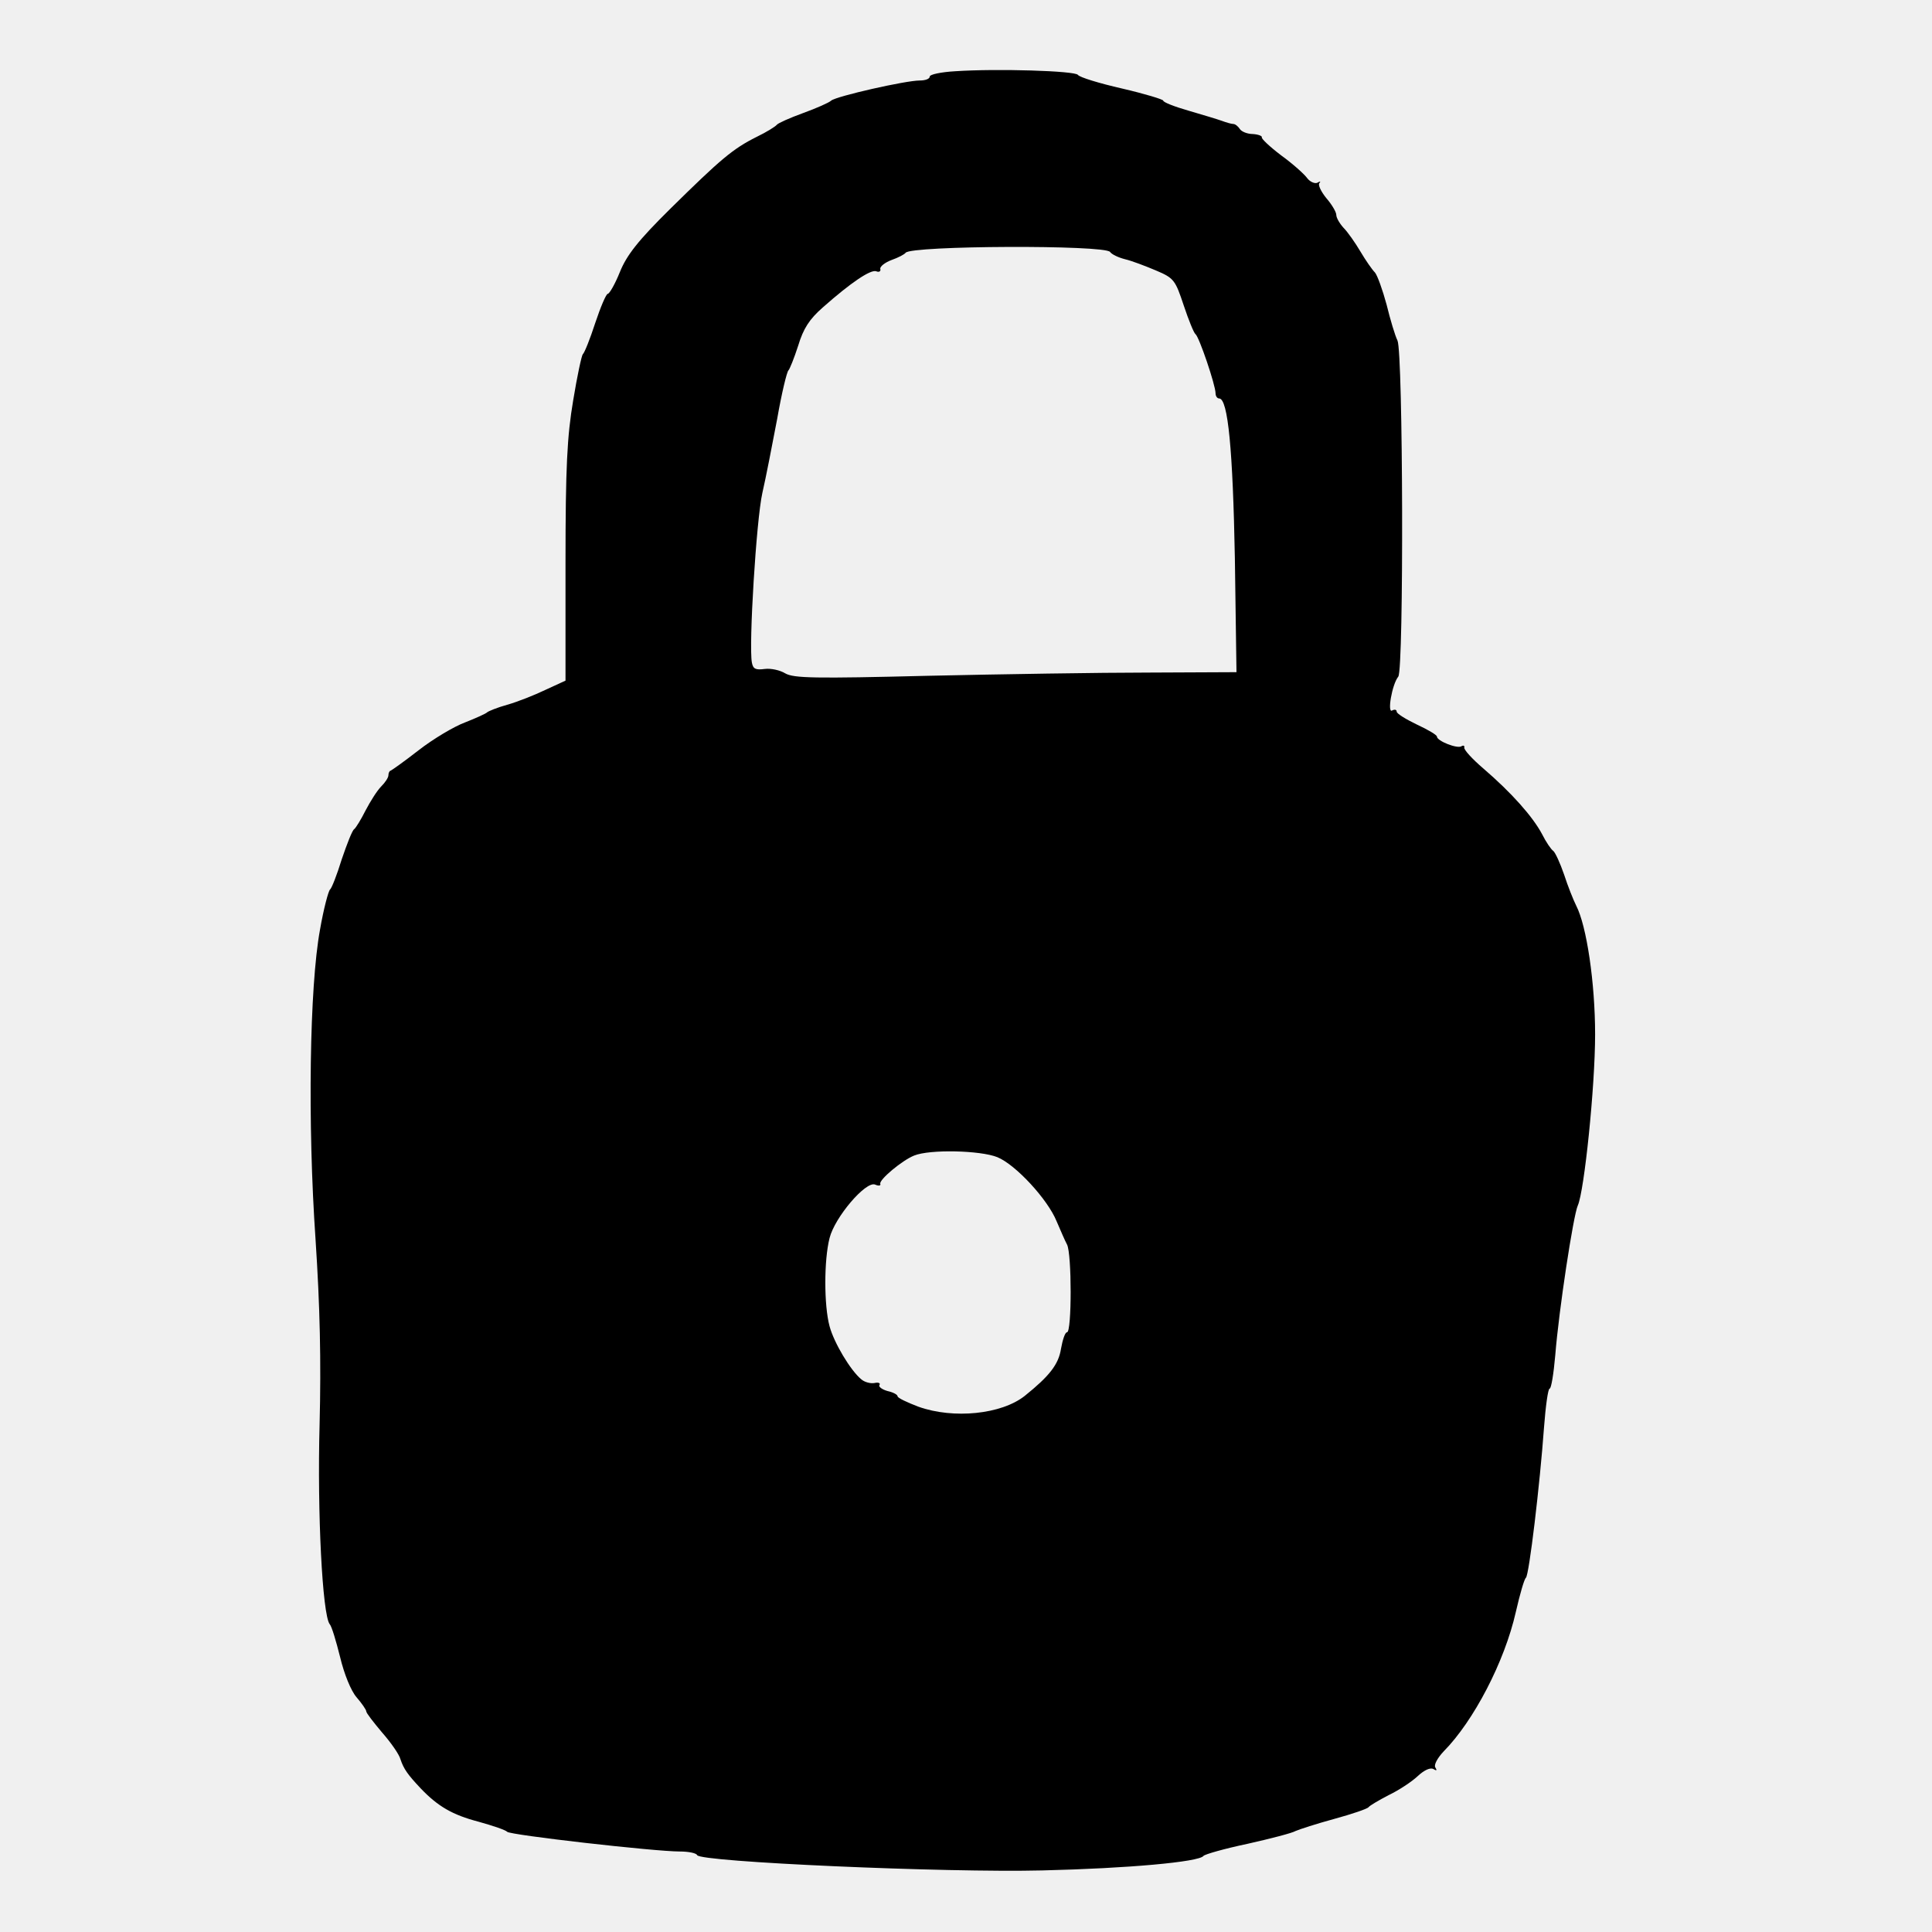
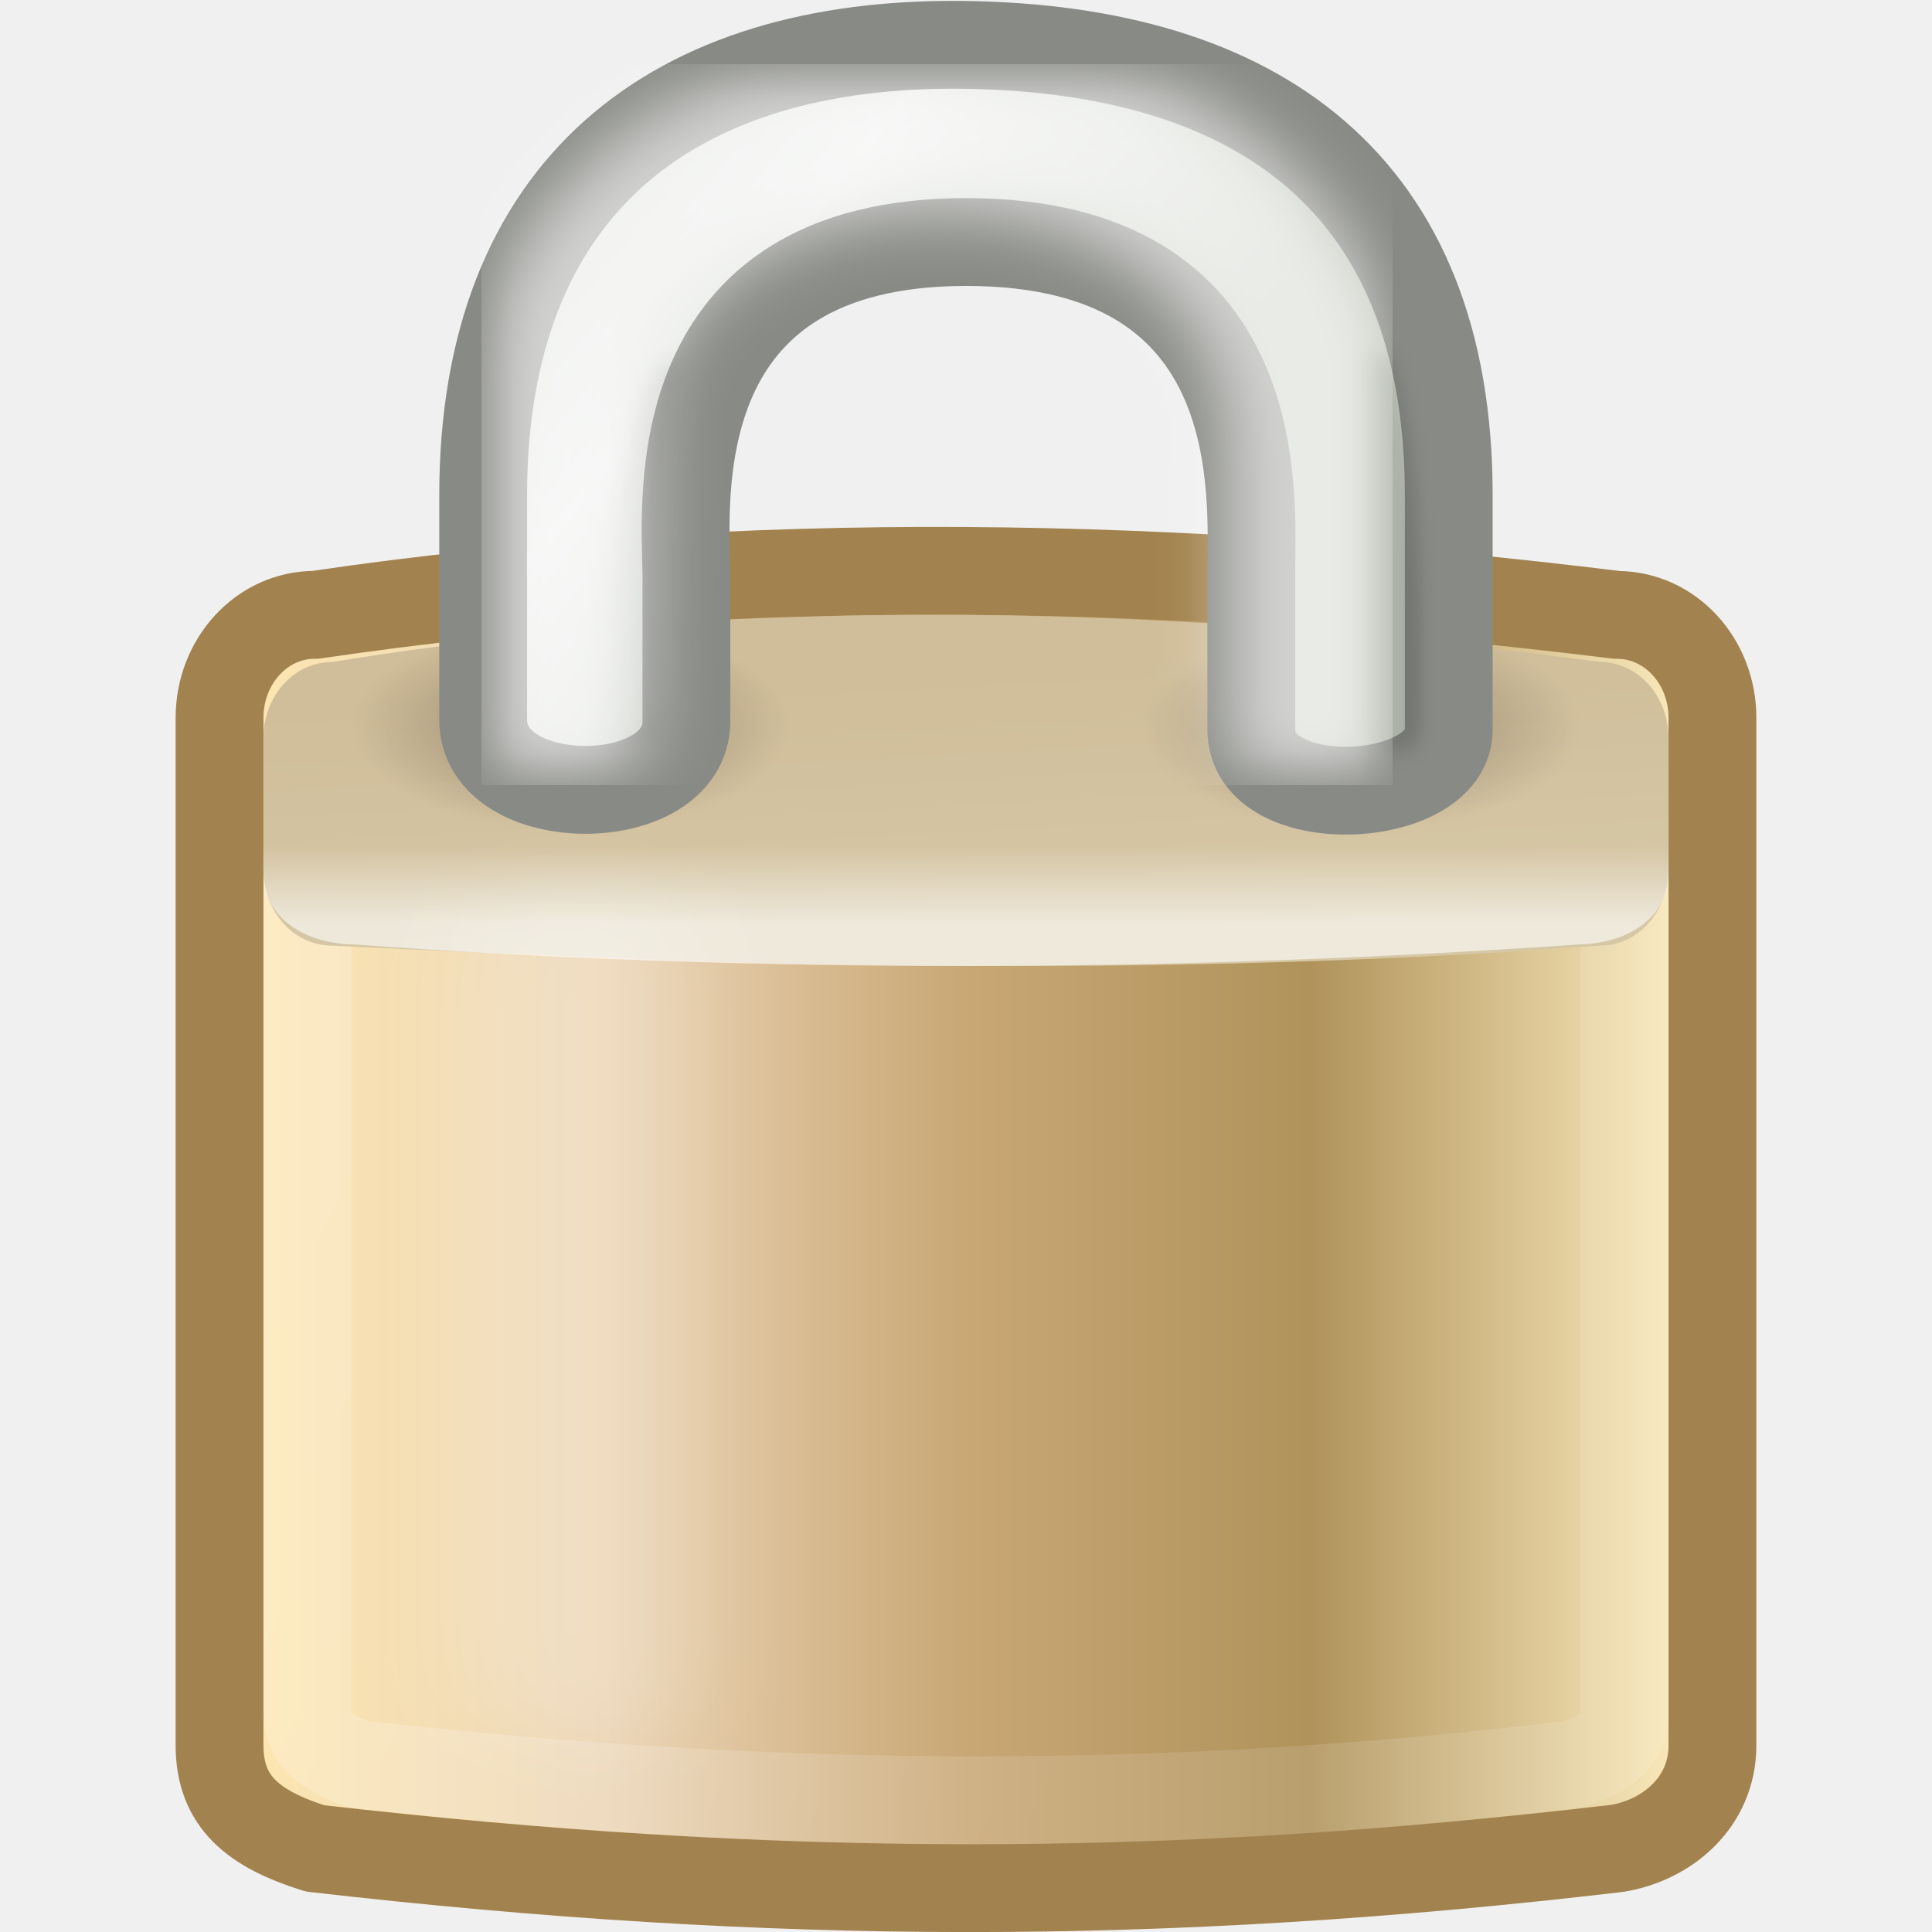
- <svg xmlns="http://www.w3.org/2000/svg" version="1.0" width="480pt" height="480pt" viewBox="0 0 480 480" preserveAspectRatio="xMidYMid meet">
-   <g transform="translate(0,480) scale(0.1,-0.1)" fill="#000000" stroke="none">
-     <path d="M2373 4623 c-35 -2 -63 -8 -63 -13 0 -6 -11 -10 -25 -10 -35 0 -207 -39 -220 -50 -5 -5 -37 -19 -70 -31 -33 -12 -62 -25 -65 -29 -3 -4 -25 -18 -50 -30 -60 -30 -90 -56 -214 -178 -81 -80 -109 -116 -126 -158 -12 -30 -26 -54 -30 -54 -4 0 -18 -33 -31 -72 -13 -40 -27 -75 -31 -78 -3 -3 -14 -54 -24 -115 -15 -89 -19 -165 -19 -403 l0 -293 -50 -23 c-27 -13 -70 -30 -95 -37 -25 -7 -47 -16 -50 -19 -3 -3 -27 -14 -55 -25 -27 -10 -79 -41 -115 -69 -36 -28 -67 -50 -70 -51 -2 0 -5 -5 -5 -11 0 -6 -8 -18 -18 -28 -10 -10 -27 -37 -39 -60 -11 -22 -24 -43 -28 -46 -5 -3 -18 -37 -31 -75 -12 -39 -25 -72 -29 -75 -4 -3 -16 -48 -25 -100 -26 -141 -31 -481 -11 -770 11 -167 14 -300 10 -460 -6 -219 7 -471 25 -495 5 -5 16 -42 26 -82 10 -42 27 -84 41 -100 13 -15 24 -31 24 -35 0 -4 18 -27 39 -52 22 -25 43 -55 46 -67 8 -24 18 -38 50 -72 43 -45 79 -66 144 -83 36 -10 68 -21 71 -25 6 -8 366 -49 429 -49 22 0 41 -4 43 -9 6 -17 619 -44 858 -38 212 5 389 21 400 36 3 4 52 18 109 30 58 13 112 27 120 32 9 4 52 18 96 30 44 12 82 25 85 29 3 4 25 17 50 30 25 12 57 33 72 47 16 15 31 22 39 18 8 -5 10 -4 5 4 -4 6 5 23 21 40 74 75 151 222 179 346 10 44 21 82 25 85 8 6 35 234 45 373 4 53 10 97 14 97 4 0 10 37 14 83 9 113 45 348 56 372 16 35 43 295 43 425 0 128 -21 270 -47 320 -7 14 -21 49 -30 77 -10 29 -22 55 -27 59 -5 3 -18 22 -28 42 -23 43 -75 102 -146 163 -27 23 -49 47 -47 52 1 4 -2 6 -7 3 -10 -7 -61 13 -61 24 0 4 -22 17 -50 30 -27 13 -50 27 -50 32 0 5 -5 6 -11 3 -13 -9 -1 64 15 84 14 18 12 805 -2 835 -6 12 -18 52 -27 89 -10 37 -23 73 -29 80 -7 7 -23 30 -36 52 -13 22 -32 49 -42 59 -10 11 -18 25 -18 32 0 7 -11 26 -25 42 -13 16 -21 33 -17 37 4 5 2 5 -5 1 -6 -3 -18 2 -25 11 -7 10 -36 36 -65 57 -29 22 -50 42 -48 45 1 3 -8 7 -22 8 -14 0 -29 6 -33 13 -4 6 -11 12 -16 12 -5 0 -18 4 -29 8 -11 4 -48 15 -82 25 -35 10 -63 21 -63 25 0 3 -46 17 -102 30 -57 13 -106 28 -110 34 -7 10 -200 16 -305 9z m385 -449 c4 -6 21 -14 37 -18 17 -4 51 -17 77 -28 45 -19 48 -24 69 -87 12 -36 25 -68 29 -71 9 -6 50 -127 50 -147 0 -7 4 -13 9 -13 22 0 34 -128 39 -397 l4 -283 -219 -1 c-120 0 -366 -4 -548 -8 -281 -7 -333 -6 -354 6 -13 8 -36 13 -51 11 -23 -3 -29 0 -32 16 -8 43 11 354 26 421 9 39 25 122 37 185 11 63 24 117 28 120 3 3 14 30 24 61 13 43 28 66 61 95 70 62 119 95 133 90 7 -3 12 0 10 6 -1 6 12 16 28 22 17 6 32 14 35 18 13 18 496 20 508 2z m-280 -2249 c46 -19 125 -105 147 -159 10 -23 21 -49 26 -58 12 -23 12 -218 0 -218 -5 0 -11 -19 -15 -41 -6 -39 -29 -68 -90 -117 -58 -46 -177 -58 -264 -27 -29 11 -52 22 -52 26 0 4 -11 10 -25 13 -14 4 -23 11 -20 15 3 5 -3 7 -12 5 -10 -2 -25 2 -33 9 -27 22 -68 91 -79 132 -14 52 -14 164 0 219 13 52 90 142 113 133 9 -4 15 -3 13 2 -3 10 54 58 84 70 39 16 165 13 207 -4z" />
+ <svg xmlns="http://www.w3.org/2000/svg" xmlns:xlink="http://www.w3.org/1999/xlink" version="1.0" width="512" height="512" viewBox="0 0 22 22" id="svg2">
+   <defs id="defs4">
+     <linearGradient id="linearGradient2411">
+       <stop id="stop2413" style="stop-color:#fee7b1;stop-opacity:1" offset="0" />
+       <stop id="stop2419" style="stop-color:#ebd4b4;stop-opacity:1" offset="0.258" />
+       <stop id="stop2421" style="stop-color:#c8a775;stop-opacity:1" offset="0.508" />
+       <stop id="stop2423" style="stop-color:#b0935b;stop-opacity:1" offset="0.74" />
+       <stop id="stop2415" style="stop-color:#fcebbf;stop-opacity:1" offset="1" />
+     </linearGradient>
+     <linearGradient x1="6.727" y1="32.162" x2="40.938" y2="32.162" id="linearGradient2576" xlink:href="#linearGradient2411" gradientUnits="userSpaceOnUse" gradientTransform="matrix(0.4857987,0,0,0.5667573,-0.657656,-4.755764)" />
+     <linearGradient id="linearGradient9845">
+       <stop id="stop9847" style="stop-color:white;stop-opacity:1" offset="0" />
+       <stop id="stop9849" style="stop-color:white;stop-opacity:0.495" offset="1" />
+     </linearGradient>
+     <linearGradient x1="10.907" y1="25.002" x2="30.875" y2="36.127" id="linearGradient2573" xlink:href="#linearGradient9845" gradientUnits="userSpaceOnUse" gradientTransform="matrix(0.4541292,0,0,0.5078849,0.107594,-1.993117)" />
+     <linearGradient id="linearGradient5881">
+       <stop id="stop5883" style="stop-color:#d6c8a7;stop-opacity:1" offset="0" />
+       <stop id="stop5885" style="stop-color:#d0bd99;stop-opacity:1" offset="1" />
+     </linearGradient>
+     <linearGradient x1="24.875" y1="21" x2="24.75" y2="17" id="linearGradient2570" xlink:href="#linearGradient5881" gradientUnits="userSpaceOnUse" gradientTransform="matrix(0.4705882,0,0,0.807484,-0.294082,-6.188708)" />
+     <linearGradient id="linearGradient12071">
+       <stop id="stop12073" style="stop-color:white;stop-opacity:1" offset="0" />
+       <stop id="stop12075" style="stop-color:white;stop-opacity:0" offset="1" />
+     </linearGradient>
+     <linearGradient x1="21.942" y1="21.551" x2="21.942" y2="18.038" id="linearGradient2567" xlink:href="#linearGradient12071" gradientUnits="userSpaceOnUse" gradientTransform="matrix(0.4545455,0,0,0.2515938,0.090945,5.097107)" />
+     <filter x="-0.494" y="-0.082" width="1.988" height="1.165" color-interpolation-filters="sRGB" id="filter5957">
+       <feGaussianBlur id="feGaussianBlur5959" stdDeviation="0.699" />
+     </filter>
+     <radialGradient cx="15.938" cy="20.312" r="3.312" fx="15.938" fy="20.312" id="radialGradient2563" xlink:href="#linearGradient6075" gradientUnits="userSpaceOnUse" gradientTransform="matrix(0.7547171,0,0,0.3566673,-5.528266,1.032611)" />
+     <linearGradient id="linearGradient6075">
+       <stop id="stop6077" style="stop-color:black;stop-opacity:1" offset="0" />
+       <stop id="stop6079" style="stop-color:black;stop-opacity:0" offset="1" />
+     </linearGradient>
+     <radialGradient cx="15.938" cy="20.312" r="3.312" fx="15.938" fy="20.312" id="radialGradient2560" xlink:href="#linearGradient6075" gradientUnits="userSpaceOnUse" gradientTransform="matrix(0.7547175,0,0,0.3566673,3.471729,1.032611)" />
+     <linearGradient id="linearGradient10591">
+       <stop id="stop10593" style="stop-color:#cad0c6;stop-opacity:1" offset="0" />
+       <stop id="stop10599" style="stop-color:#eaece9;stop-opacity:1" offset="0.5" />
+       <stop id="stop10595" style="stop-color:#c5cbc0;stop-opacity:1" offset="1" />
+     </linearGradient>
+     <linearGradient x1="10.651" y1="2.914" x2="27.192" y2="17.47" id="linearGradient2557" xlink:href="#linearGradient10591" gradientUnits="userSpaceOnUse" gradientTransform="matrix(0.4093677,0,0,0.4456702,1.146515,-1.679622)" />
+     <linearGradient x1="35.005" y1="14.85" x2="33.004" y2="14.85" id="linearGradient2580" xlink:href="#linearGradient6227" gradientUnits="userSpaceOnUse" gradientTransform="translate(1.682404,1.125)" />
+     <filter x="-0.242" y="-0.048" width="1.485" height="1.095" color-interpolation-filters="sRGB" id="filter6251">
+       <feGaussianBlur id="feGaussianBlur6253" stdDeviation="0.244" />
+     </filter>
+     <linearGradient id="linearGradient6227">
+       <stop id="stop6229" style="stop-color:black;stop-opacity:1" offset="0" />
+       <stop id="stop6231" style="stop-color:black;stop-opacity:0" offset="1" />
+     </linearGradient>
+     <linearGradient x1="32.128" y1="13.789" x2="35.021" y2="13.789" id="linearGradient2578" xlink:href="#linearGradient6227" gradientUnits="userSpaceOnUse" gradientTransform="translate(-19.53283,1.743718)" />
+     <filter color-interpolation-filters="sRGB" id="filter5745">
+       <feGaussianBlur id="feGaussianBlur5747" stdDeviation="0.836" />
+     </filter>
+   </defs>
+   <g id="layer1">
+     <path d="m 3.586,7.002 c 4.898,-0.724 9.848,-0.612 14.828,0 0.602,0 1.086,0.523 1.086,1.174 l 0,11.698 c 0,0.65 -0.515,1.08 -1.086,1.174 -5.164,0.606 -9.592,0.601 -14.828,0 C 2.891,20.828 2.5,20.524 2.5,19.873 l 0,-11.698 c 0,-0.65 0.484,-1.174 1.086,-1.174 z" id="rect1314" style="fill:url(#linearGradient2576);fill-opacity:1;fill-rule:evenodd;stroke:#a2824e;stroke-width:1;stroke-linecap:round;stroke-linejoin:round;stroke-miterlimit:4;stroke-opacity:1;stroke-dashoffset:0" />
+     <path d="m 4.086,8.5 13.829,0 c 0.324,0 0.586,0.266 0.586,0.597 l 0,10.396 c 0,0.331 -0.232,0.484 -0.586,0.597 -4.522,0.547 -8.985,0.546 -13.829,0 -0.324,-0.114 -0.586,-0.266 -0.586,-0.597 l 0,-10.396 c 0,-0.331 0.261,-0.597 0.586,-0.597 z" id="rect6903" style="opacity:0.38;fill:none;stroke:url(#linearGradient2573);stroke-width:1;stroke-linecap:round;stroke-linejoin:round;stroke-miterlimit:4;stroke-opacity:0.601;stroke-dashoffset:0" />
+     <path d="m 3.779,7.539 c 4.814,-0.786 9.627,-0.646 14.441,0 0.432,0 0.779,0.386 0.779,0.865 l 0,1.499 c 0,0.479 -0.348,0.865 -0.779,0.865 -5.023,0.371 -9.645,0.239 -14.441,0 -0.432,0 -0.779,-0.386 -0.779,-0.865 l 0,-1.499 c 0,-0.479 0.348,-0.865 0.779,-0.865 z" id="rect1460" style="fill:url(#linearGradient2570);fill-opacity:1;fill-rule:evenodd;stroke:none;stroke-width:2;marker:none;visibility:visible;display:inline;overflow:visible" />
+     <path d="m 4.046,9.5 13.909,0 c 0.302,0 0.546,0.129 0.546,0.29 l 0,0.175 c 0,0.161 -0.243,0.29 -0.546,0.29 -4.593,0.317 -9.238,0.337 -13.909,0 -0.302,0 -0.546,-0.129 -0.546,-0.29 l 0,-0.175 c 0,-0.161 0.243,-0.29 0.546,-0.29 z" id="rect1593" style="opacity:0.6;fill:none;stroke:url(#linearGradient2567);stroke-width:1;stroke-linecap:round;stroke-linejoin:round;stroke-miterlimit:4;stroke-opacity:1;stroke-dashoffset:0;marker:none;visibility:visible;display:inline;overflow:visible" />
+     <rect width="2.828" height="16.971" rx="1.608" ry="1.608" x="14.594" y="23.226" transform="matrix(0.923405,0,0,0.5777374,-8.226979,-3.356468)" id="rect5887" style="opacity:0.2;fill:white;fill-opacity:1;fill-rule:evenodd;stroke:none;stroke-width:1;marker:none;visibility:visible;display:inline;overflow:visible;filter:url(#filter5957);enable-background:accumulate" />
+     <path d="m 9,8.277 c 0,0.653 -1.119,1.181 -2.5,1.181 -1.381,0 -2.5,-0.529 -2.5,-1.181 0,-0.653 1.119,-1.181 2.5,-1.181 1.381,0 2.5,0.529 2.5,1.181 z" id="path6073" style="opacity:0.3;fill:url(#radialGradient2563);fill-opacity:1;fill-rule:evenodd;stroke:none;stroke-width:1;marker:none;visibility:visible;display:inline;overflow:visible;enable-background:accumulate" />
+     <path d="m 18,8.277 c 0,0.653 -1.119,1.181 -2.5,1.181 -1.381,0 -2.5,-0.529 -2.5,-1.181 0,-0.653 1.119,-1.181 2.5,-1.181 1.381,0 2.5,0.529 2.5,1.181 z" id="path6083" style="opacity:0.3;fill:url(#radialGradient2560);fill-opacity:1;fill-rule:evenodd;stroke:none;stroke-width:1;marker:none;visibility:visible;display:inline;overflow:visible;enable-background:accumulate" />
+     <path d="m 5.502,8.197 0,-2.556 c 0,-3.507 2.152,-5.174 5.477,-5.13 3.343,0.044 5.518,1.581 5.518,5.13 l 0,2.667 c 0,0.871 -2.248,0.982 -2.248,0 l 0,-1.776 c 0,-0.891 0.233,-3.776 -3.247,-3.776 -3.451,0 -3.2,2.902 -3.186,3.772 l 0,1.683 c 0,1.049 -2.314,1.045 -2.314,-0.015 z" id="path2086" style="fill:url(#linearGradient2557);fill-opacity:1;fill-rule:evenodd;stroke:#888a85;stroke-width:1;stroke-linecap:butt;stroke-linejoin:miter;stroke-miterlimit:4;stroke-opacity:1;stroke-dasharray:none" />
+     <path d="m 34.687,10.837 1.264,0.125 c 0.927,2.823 0.736,9.51 0.736,9.51 -0.062,1.125 -2.031,0.531 -2,0 l 0,-9.635 z" transform="matrix(0.4093677,0,0,0.4456703,1.146515,-0.8211368)" id="rect1345" style="opacity:0.182;fill:url(#linearGradient2580);fill-opacity:1;fill-rule:evenodd;stroke:none;filter:url(#filter6251)" />
+     <path d="m 12.927,11.544 0.372,0.169 c 1.72,1.055 2.174,9.378 2.174,9.378 -0.062,1.125 -2.031,0.531 -2,0 0,0 0.378,-6.871 -0.545,-9.547 z" transform="matrix(-0.4093677,0,0,0.4456703,13.04224,-1.096881)" id="path6332" style="opacity:0.141;fill:url(#linearGradient2578);fill-opacity:1;fill-rule:evenodd;stroke:none;filter:url(#filter6251)" />
+     <path d="m 13.877,17.722 0.125,-7.5 c 0,-9.876 18.688,-10.676 18.688,0.875 l 0,6.875" transform="matrix(0.459148,0,0,0.4456703,-0.021657,0.2462079)" id="path5675" style="opacity:0.624;fill:none;stroke:white;stroke-width:4.421;stroke-linecap:round;stroke-linejoin:miter;stroke-miterlimit:4;stroke-opacity:1;stroke-dasharray:none;stroke-dashoffset:0;marker:none;visibility:visible;display:inline;overflow:visible;filter:url(#filter5745);enable-background:accumulate" />
  </g>
</svg>
